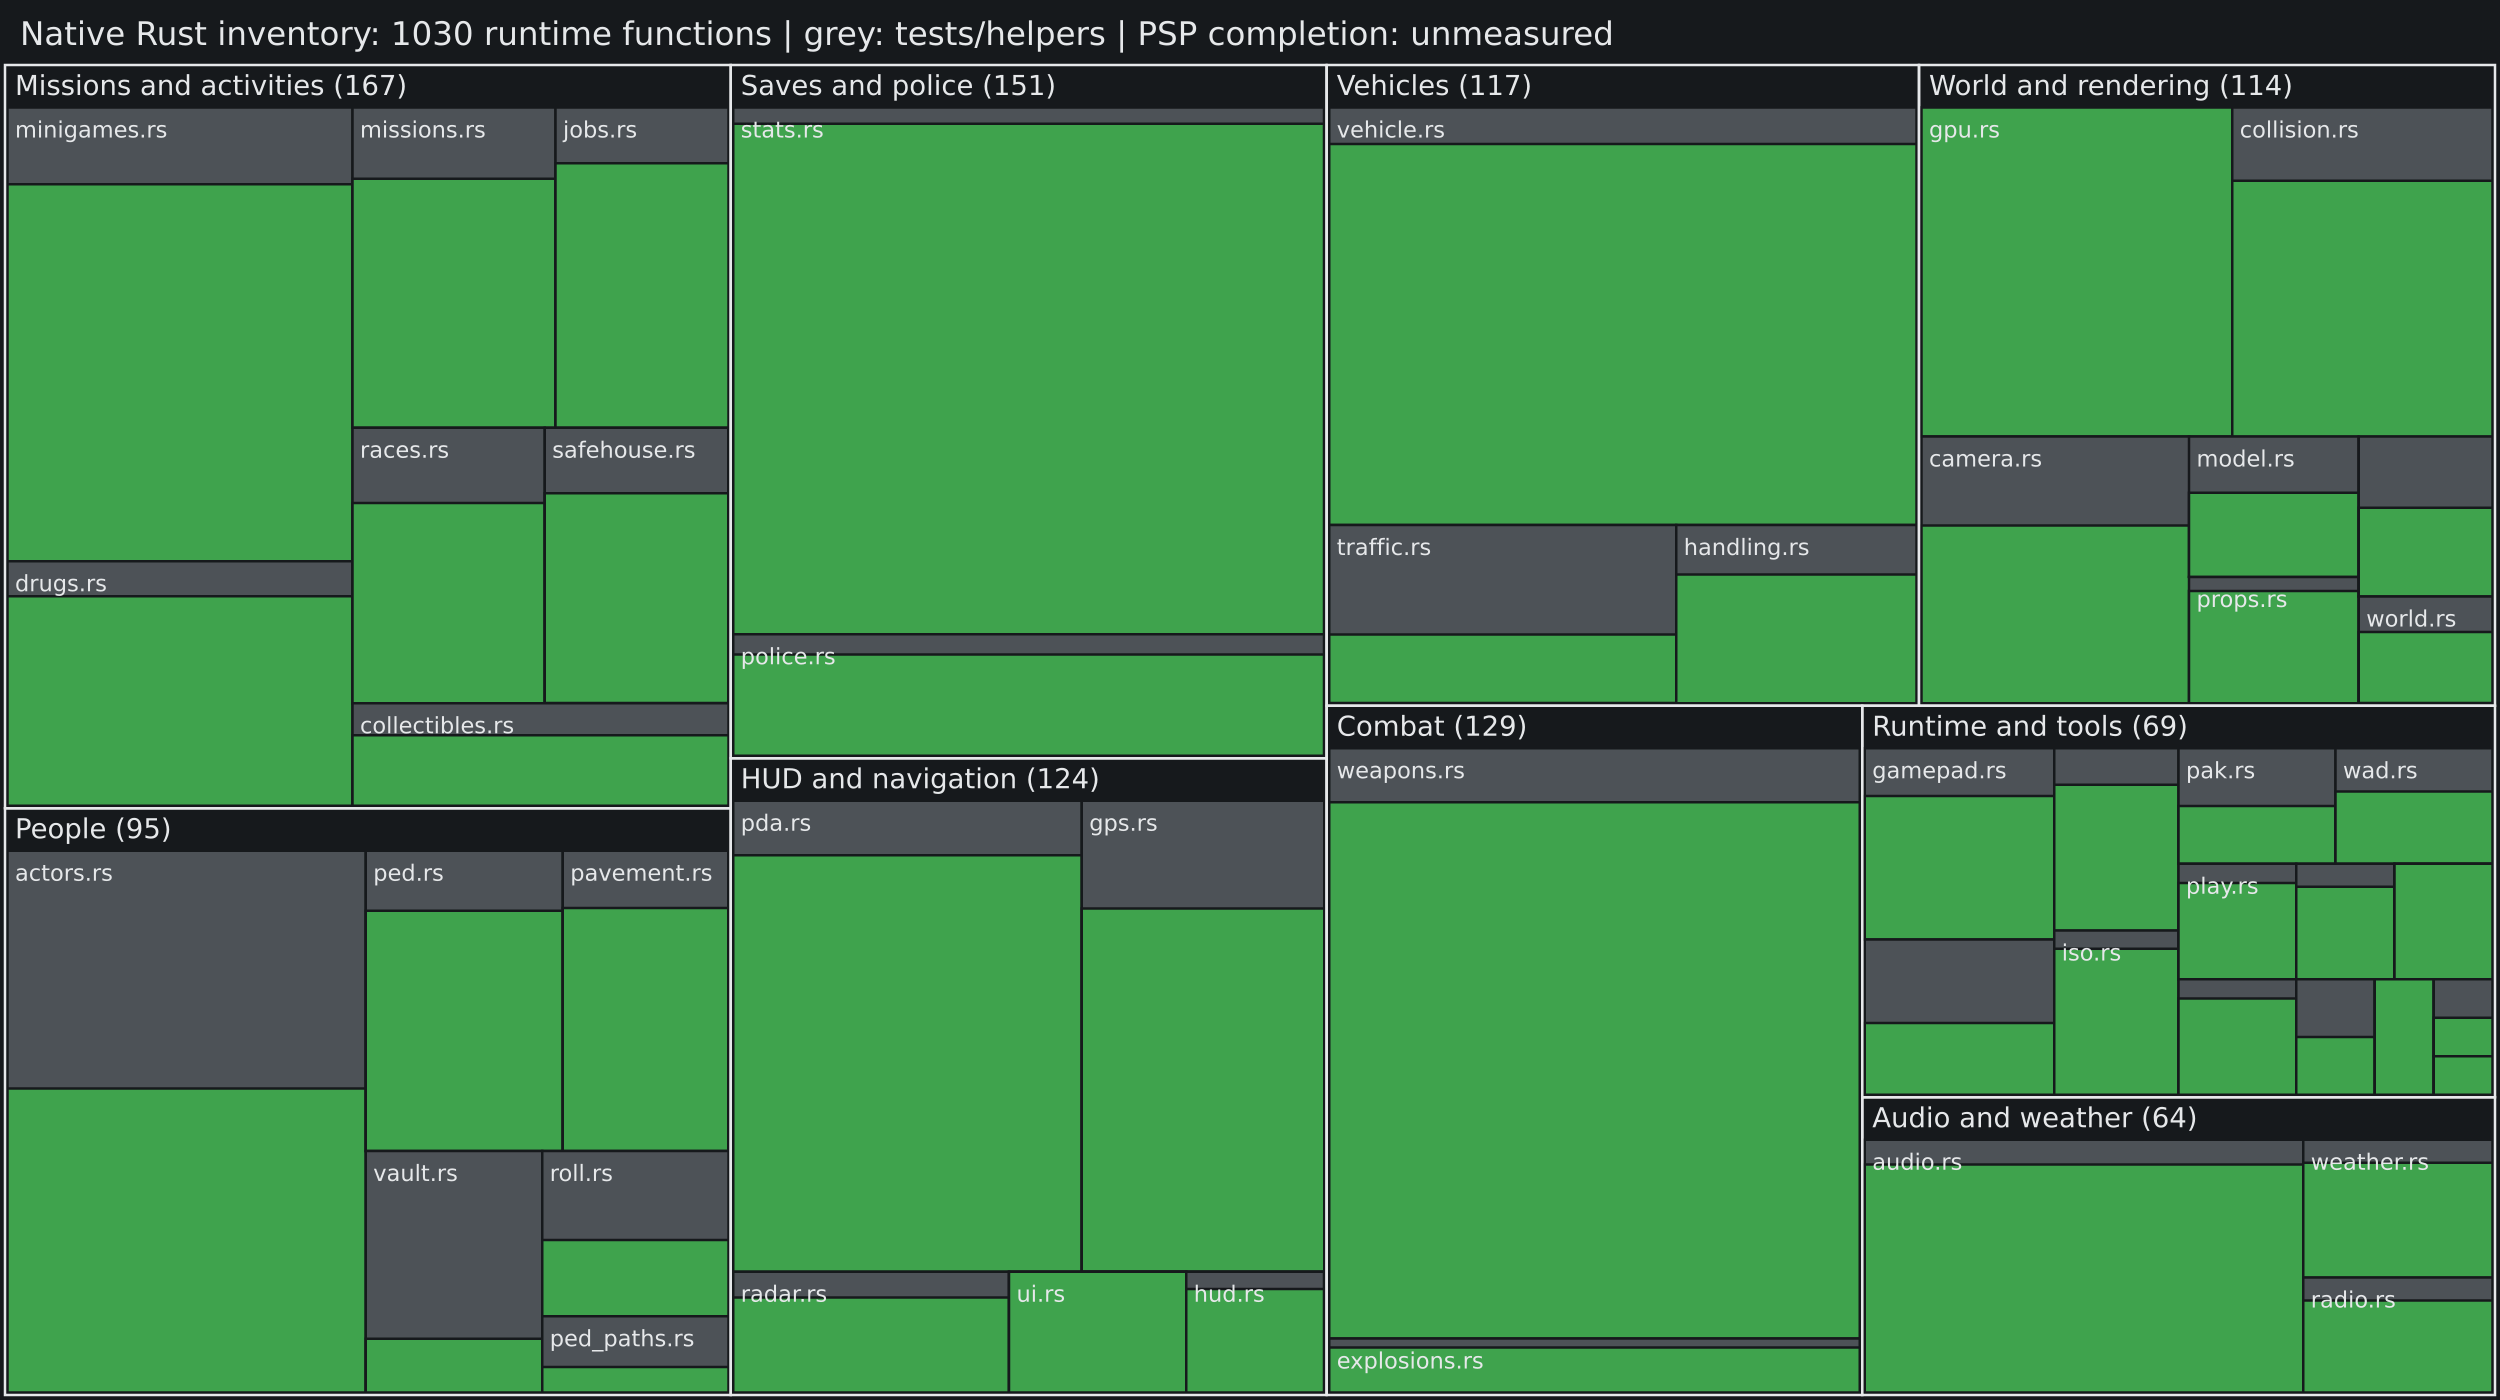
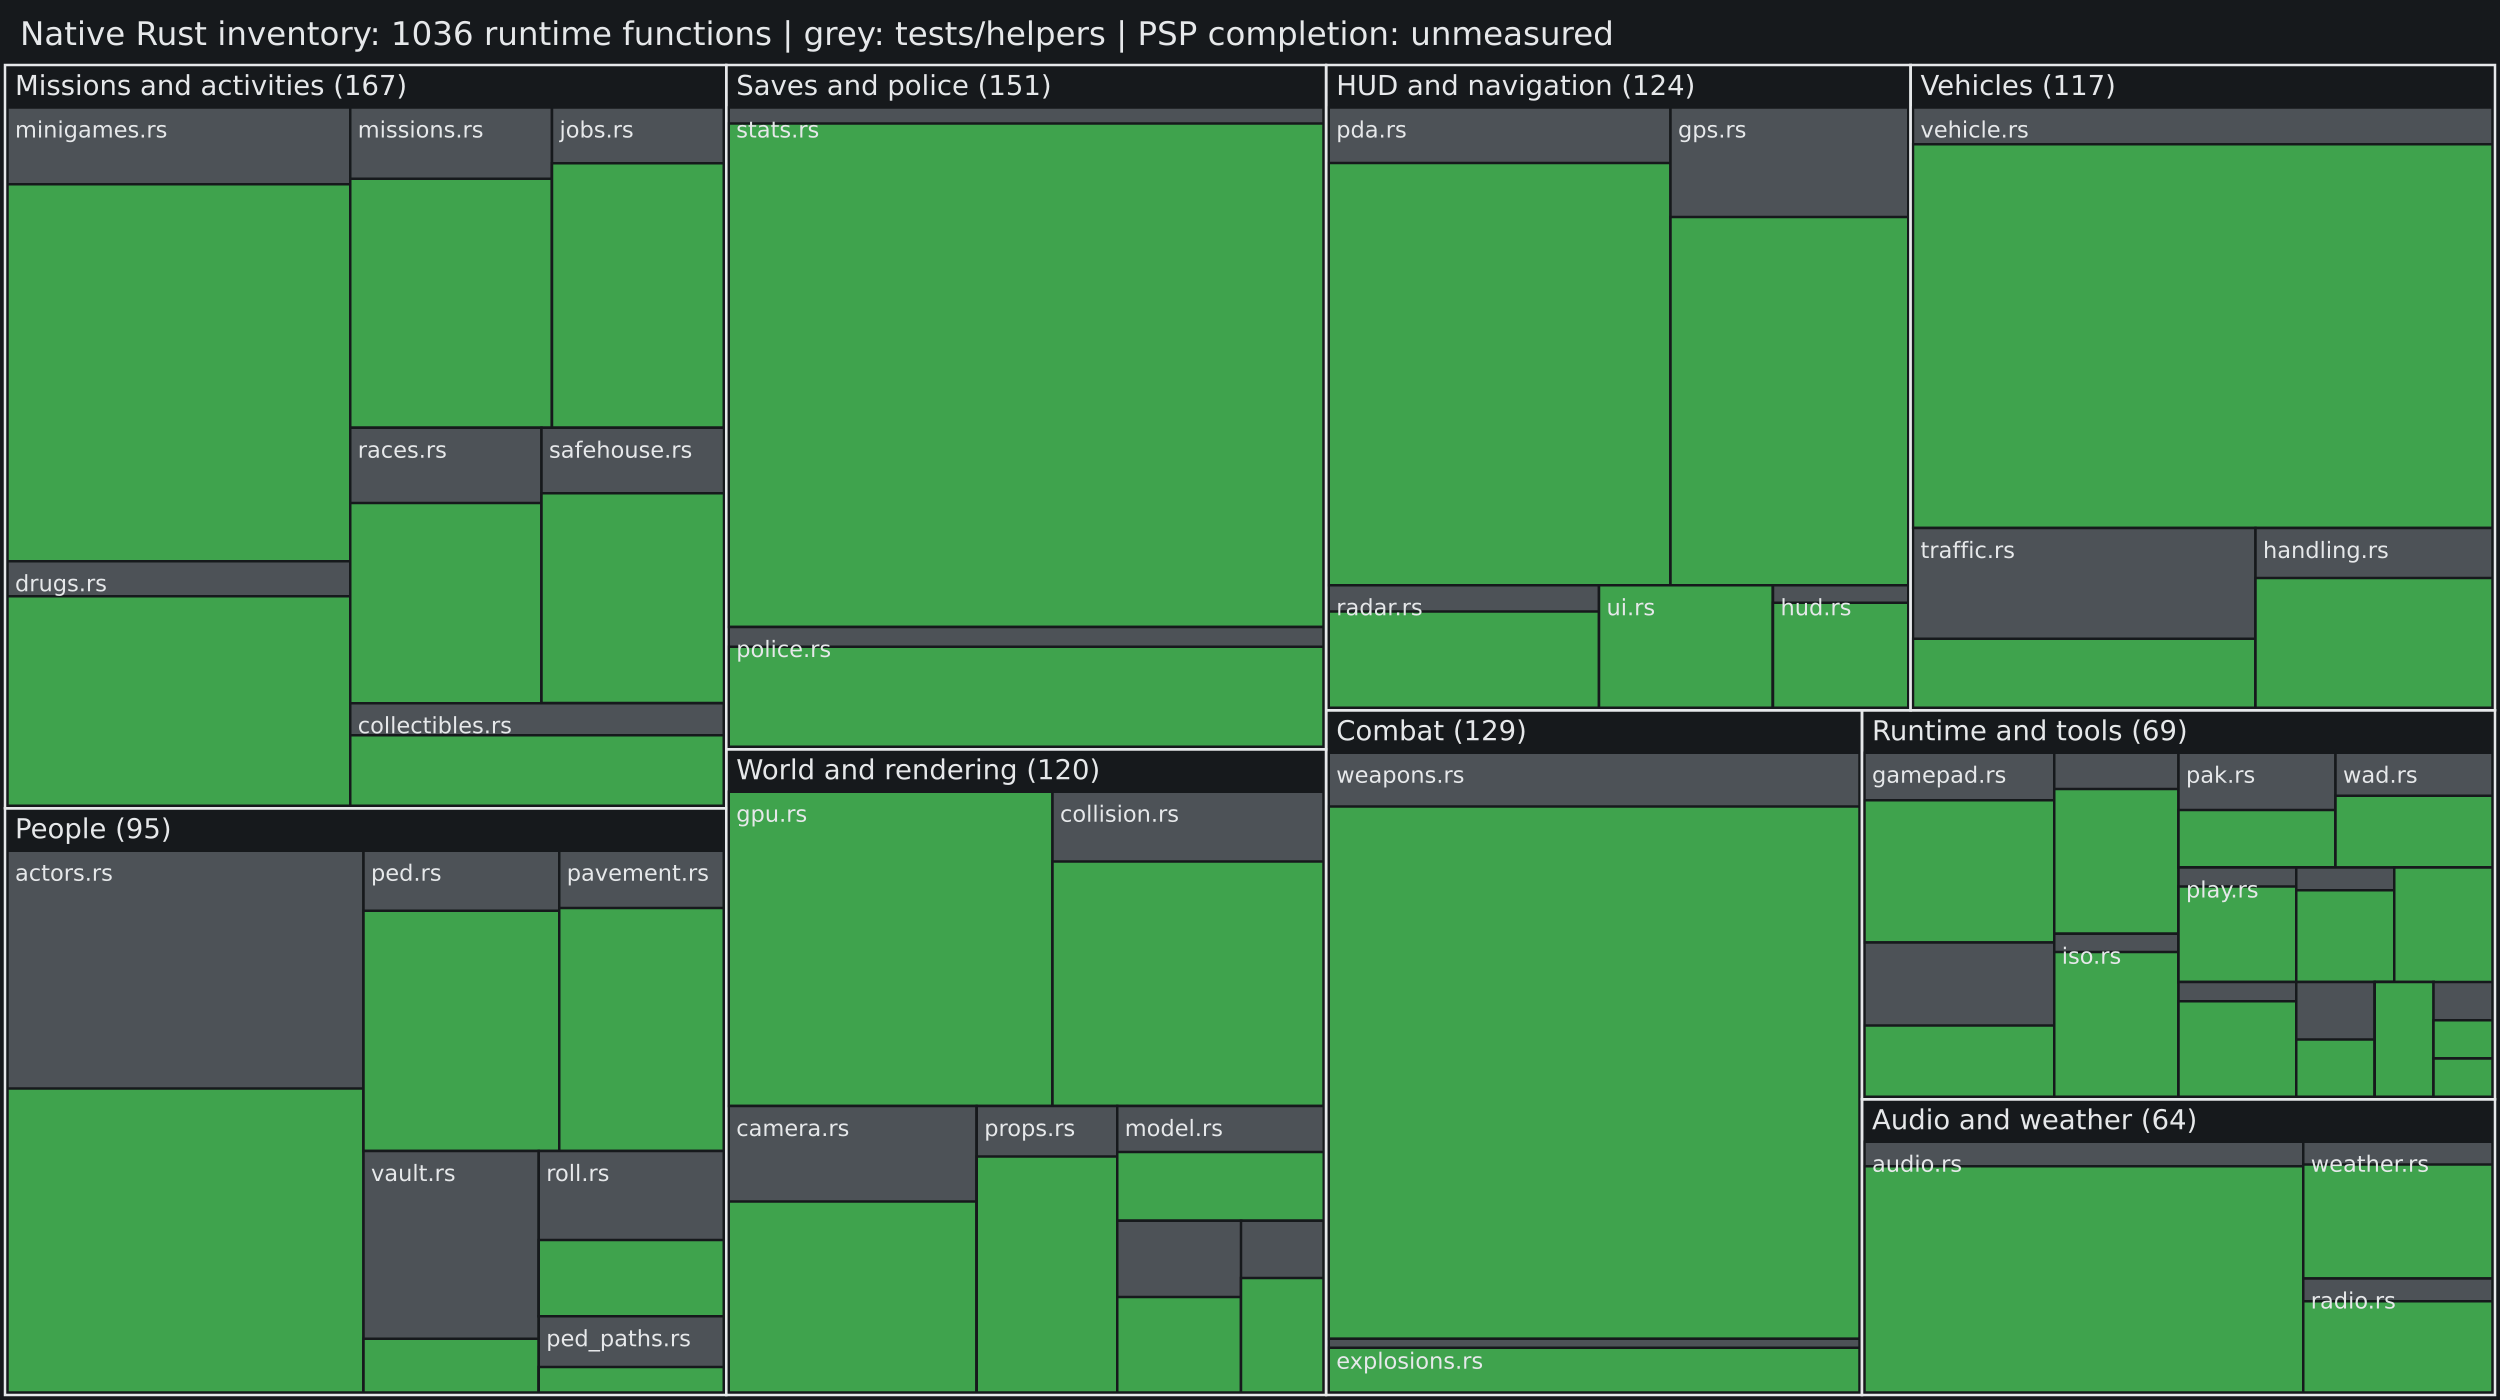
<svg xmlns="http://www.w3.org/2000/svg" width="1000" height="560" viewBox="0 0 1000 560" font-family="Verdana,DejaVu Sans,sans-serif">
  <rect width="1000" height="560" fill="#16191c" />
-   <text x="8" y="18" font-size="13" fill="#e6e8ea">Native Rust inventory: 1030 runtime functions | grey: tests/helpers | PSP completion: unmeasured</text>
-   <g>
-     <rect x="3.0" y="43.0" width="138.0" height="181.5" fill="#4d5257" stroke="#16191c" />
-     <rect x="3.0" y="73.7" width="138.0" height="150.8" fill="#3fa34d" stroke="#16191c" />
+   <text x="8" y="18" font-size="13" fill="#e6e8ea">Native Rust inventory: 1036 runtime functions | grey: tests/helpers | PSP completion: unmeasured</text>
+   <g>
+     <rect x="3.0" y="43.0" width="137.1" height="181.5" fill="#4d5257" stroke="#16191c" />
+     <rect x="3.0" y="73.7" width="137.1" height="150.8" fill="#3fa34d" stroke="#16191c" />
    <text x="6.0" y="55.0" font-size="9" fill="#e6e8ea">minigames.rs</text>
  </g>
  <g>
-     <rect x="3.0" y="224.5" width="138.0" height="97.8" fill="#4d5257" stroke="#16191c" />
-     <rect x="3.0" y="238.5" width="138.0" height="83.8" fill="#3fa34d" stroke="#16191c" />
+     <rect x="3.0" y="224.5" width="137.1" height="97.8" fill="#4d5257" stroke="#16191c" />
+     <rect x="3.0" y="238.5" width="137.1" height="83.8" fill="#3fa34d" stroke="#16191c" />
    <text x="6.0" y="236.5" font-size="9" fill="#e6e8ea">drugs.rs</text>
  </g>
  <g>
-     <rect x="141.0" y="43.0" width="81.2" height="128.1" fill="#4d5257" stroke="#16191c" />
-     <rect x="141.0" y="71.5" width="81.2" height="99.6" fill="#3fa34d" stroke="#16191c" />
-     <text x="144.0" y="55.0" font-size="9" fill="#e6e8ea">missions.rs</text>
-   </g>
-   <g>
-     <rect x="222.2" y="43.0" width="69.2" height="128.1" fill="#4d5257" stroke="#16191c" />
-     <rect x="222.2" y="65.3" width="69.2" height="105.8" fill="#3fa34d" stroke="#16191c" />
-     <text x="225.2" y="55.0" font-size="9" fill="#e6e8ea">jobs.rs</text>
-   </g>
-   <g>
-     <rect x="141.0" y="171.1" width="76.9" height="110.2" fill="#4d5257" stroke="#16191c" />
-     <rect x="141.0" y="201.2" width="76.9" height="80.1" fill="#3fa34d" stroke="#16191c" />
-     <text x="144.0" y="183.1" font-size="9" fill="#e6e8ea">races.rs</text>
-   </g>
-   <g>
-     <rect x="217.9" y="171.1" width="73.4" height="110.2" fill="#4d5257" stroke="#16191c" />
-     <rect x="217.9" y="197.3" width="73.4" height="83.9" fill="#3fa34d" stroke="#16191c" />
-     <text x="220.9" y="183.1" font-size="9" fill="#e6e8ea">safehouse.rs</text>
-   </g>
-   <g>
-     <rect x="141.0" y="281.3" width="150.4" height="41.0" fill="#4d5257" stroke="#16191c" />
-     <rect x="141.0" y="294.1" width="150.4" height="28.2" fill="#3fa34d" stroke="#16191c" />
-     <text x="144.0" y="293.3" font-size="9" fill="#e6e8ea">collectibles.rs</text>
-   </g>
-   <rect x="2.0" y="26.0" width="290.3" height="297.3" fill="none" stroke="#e6e8ea" />
+     <rect x="140.1" y="43.0" width="80.7" height="128.1" fill="#4d5257" stroke="#16191c" />
+     <rect x="140.1" y="71.5" width="80.7" height="99.6" fill="#3fa34d" stroke="#16191c" />
+     <text x="143.1" y="55.0" font-size="9" fill="#e6e8ea">missions.rs</text>
+   </g>
+   <g>
+     <rect x="220.8" y="43.0" width="68.7" height="128.1" fill="#4d5257" stroke="#16191c" />
+     <rect x="220.8" y="65.3" width="68.7" height="105.8" fill="#3fa34d" stroke="#16191c" />
+     <text x="223.8" y="55.0" font-size="9" fill="#e6e8ea">jobs.rs</text>
+   </g>
+   <g>
+     <rect x="140.1" y="171.1" width="76.5" height="110.2" fill="#4d5257" stroke="#16191c" />
+     <rect x="140.1" y="201.2" width="76.5" height="80.1" fill="#3fa34d" stroke="#16191c" />
+     <text x="143.1" y="183.1" font-size="9" fill="#e6e8ea">races.rs</text>
+   </g>
+   <g>
+     <rect x="216.6" y="171.1" width="73.0" height="110.2" fill="#4d5257" stroke="#16191c" />
+     <rect x="216.6" y="197.3" width="73.0" height="83.9" fill="#3fa34d" stroke="#16191c" />
+     <text x="219.6" y="183.1" font-size="9" fill="#e6e8ea">safehouse.rs</text>
+   </g>
+   <g>
+     <rect x="140.1" y="281.3" width="149.4" height="41.0" fill="#4d5257" stroke="#16191c" />
+     <rect x="140.1" y="294.1" width="149.4" height="28.2" fill="#3fa34d" stroke="#16191c" />
+     <text x="143.1" y="293.3" font-size="9" fill="#e6e8ea">collectibles.rs</text>
+   </g>
+   <rect x="2.0" y="26.0" width="288.5" height="297.3" fill="none" stroke="#e6e8ea" />
  <text x="6.0" y="38.0" font-size="11" fill="#e6e8ea">Missions and activities (167)</text>
  <g>
-     <rect x="3.0" y="340.3" width="143.3" height="216.7" fill="#4d5257" stroke="#16191c" />
-     <rect x="3.0" y="435.4" width="143.3" height="121.6" fill="#3fa34d" stroke="#16191c" />
+     <rect x="3.0" y="340.3" width="142.4" height="216.7" fill="#4d5257" stroke="#16191c" />
+     <rect x="3.0" y="435.4" width="142.4" height="121.6" fill="#3fa34d" stroke="#16191c" />
    <text x="6.0" y="352.3" font-size="9" fill="#e6e8ea">actors.rs</text>
  </g>
  <g>
-     <rect x="146.3" y="340.3" width="78.8" height="120.1" fill="#4d5257" stroke="#16191c" />
-     <rect x="146.3" y="364.3" width="78.8" height="96.1" fill="#3fa34d" stroke="#16191c" />
-     <text x="149.3" y="352.3" font-size="9" fill="#e6e8ea">ped.rs</text>
-   </g>
-   <g>
-     <rect x="225.1" y="340.3" width="66.2" height="120.1" fill="#4d5257" stroke="#16191c" />
-     <rect x="225.1" y="363.2" width="66.2" height="97.2" fill="#3fa34d" stroke="#16191c" />
-     <text x="228.1" y="352.3" font-size="9" fill="#e6e8ea">pavement.rs</text>
-   </g>
-   <g>
-     <rect x="146.3" y="460.4" width="70.6" height="96.6" fill="#4d5257" stroke="#16191c" />
-     <rect x="146.3" y="535.5" width="70.6" height="21.5" fill="#3fa34d" stroke="#16191c" />
-     <text x="149.3" y="472.4" font-size="9" fill="#e6e8ea">vault.rs</text>
-   </g>
-   <g>
-     <rect x="216.9" y="460.4" width="74.5" height="66.1" fill="#4d5257" stroke="#16191c" />
-     <rect x="216.9" y="496.0" width="74.5" height="30.5" fill="#3fa34d" stroke="#16191c" />
-     <text x="219.9" y="472.4" font-size="9" fill="#e6e8ea">roll.rs</text>
-   </g>
-   <g>
-     <rect x="216.9" y="526.5" width="74.5" height="30.5" fill="#4d5257" stroke="#16191c" />
-     <rect x="216.9" y="546.8" width="74.5" height="10.2" fill="#3fa34d" stroke="#16191c" />
-     <text x="219.9" y="538.5" font-size="9" fill="#e6e8ea">ped_paths.rs</text>
-   </g>
-   <rect x="2.0" y="323.3" width="290.3" height="234.7" fill="none" stroke="#e6e8ea" />
+     <rect x="145.4" y="340.3" width="78.3" height="120.1" fill="#4d5257" stroke="#16191c" />
+     <rect x="145.4" y="364.3" width="78.3" height="96.1" fill="#3fa34d" stroke="#16191c" />
+     <text x="148.4" y="352.3" font-size="9" fill="#e6e8ea">ped.rs</text>
+   </g>
+   <g>
+     <rect x="223.7" y="340.3" width="65.8" height="120.1" fill="#4d5257" stroke="#16191c" />
+     <rect x="223.7" y="363.2" width="65.8" height="97.2" fill="#3fa34d" stroke="#16191c" />
+     <text x="226.7" y="352.3" font-size="9" fill="#e6e8ea">pavement.rs</text>
+   </g>
+   <g>
+     <rect x="145.4" y="460.4" width="70.1" height="96.6" fill="#4d5257" stroke="#16191c" />
+     <rect x="145.4" y="535.5" width="70.1" height="21.5" fill="#3fa34d" stroke="#16191c" />
+     <text x="148.4" y="472.4" font-size="9" fill="#e6e8ea">vault.rs</text>
+   </g>
+   <g>
+     <rect x="215.5" y="460.4" width="74.0" height="66.1" fill="#4d5257" stroke="#16191c" />
+     <rect x="215.5" y="496.0" width="74.0" height="30.5" fill="#3fa34d" stroke="#16191c" />
+     <text x="218.5" y="472.4" font-size="9" fill="#e6e8ea">roll.rs</text>
+   </g>
+   <g>
+     <rect x="215.5" y="526.5" width="74.0" height="30.5" fill="#4d5257" stroke="#16191c" />
+     <rect x="215.5" y="546.8" width="74.0" height="10.2" fill="#3fa34d" stroke="#16191c" />
+     <text x="218.5" y="538.5" font-size="9" fill="#e6e8ea">ped_paths.rs</text>
+   </g>
+   <rect x="2.0" y="323.3" width="288.5" height="234.7" fill="none" stroke="#e6e8ea" />
  <text x="6.0" y="335.3" font-size="11" fill="#e6e8ea">People (95)</text>
  <g>
-     <rect x="293.3" y="43.0" width="236.3" height="210.7" fill="#4d5257" stroke="#16191c" />
-     <rect x="293.3" y="49.5" width="236.3" height="204.2" fill="#3fa34d" stroke="#16191c" />
-     <text x="296.3" y="55.0" font-size="9" fill="#e6e8ea">stats.rs</text>
-   </g>
-   <g>
-     <rect x="293.3" y="253.7" width="236.3" height="48.6" fill="#4d5257" stroke="#16191c" />
-     <rect x="293.3" y="261.8" width="236.3" height="40.5" fill="#3fa34d" stroke="#16191c" />
-     <text x="296.3" y="265.7" font-size="9" fill="#e6e8ea">police.rs</text>
-   </g>
-   <rect x="292.3" y="26.0" width="238.3" height="277.3" fill="none" stroke="#e6e8ea" />
-   <text x="296.3" y="38.0" font-size="11" fill="#e6e8ea">Saves and police (151)</text>
-   <g>
-     <rect x="293.3" y="320.3" width="139.4" height="188.4" fill="#4d5257" stroke="#16191c" />
-     <rect x="293.3" y="342.1" width="139.4" height="166.6" fill="#3fa34d" stroke="#16191c" />
-     <text x="296.3" y="332.3" font-size="9" fill="#e6e8ea">pda.rs</text>
-   </g>
-   <g>
-     <rect x="432.7" y="320.3" width="97.0" height="188.4" fill="#4d5257" stroke="#16191c" />
-     <rect x="432.7" y="363.4" width="97.0" height="145.2" fill="#3fa34d" stroke="#16191c" />
-     <text x="435.7" y="332.3" font-size="9" fill="#e6e8ea">gps.rs</text>
-   </g>
-   <g>
-     <rect x="293.3" y="508.7" width="110.3" height="48.3" fill="#4d5257" stroke="#16191c" />
-     <rect x="293.3" y="519.0" width="110.3" height="38.0" fill="#3fa34d" stroke="#16191c" />
-     <text x="296.3" y="520.7" font-size="9" fill="#e6e8ea">radar.rs</text>
-   </g>
-   <g>
-     <rect x="403.6" y="508.7" width="70.9" height="48.3" fill="#4d5257" stroke="#16191c" />
-     <rect x="403.6" y="508.7" width="70.9" height="48.3" fill="#3fa34d" stroke="#16191c" />
-     <text x="406.6" y="520.7" font-size="9" fill="#e6e8ea">ui.rs</text>
-   </g>
-   <g>
-     <rect x="474.5" y="508.7" width="55.1" height="48.3" fill="#4d5257" stroke="#16191c" />
-     <rect x="474.5" y="515.6" width="55.1" height="41.4" fill="#3fa34d" stroke="#16191c" />
-     <text x="477.5" y="520.7" font-size="9" fill="#e6e8ea">hud.rs</text>
-   </g>
-   <rect x="292.3" y="303.3" width="238.3" height="254.7" fill="none" stroke="#e6e8ea" />
-   <text x="296.3" y="315.3" font-size="11" fill="#e6e8ea">HUD and navigation (124)</text>
-   <g>
-     <rect x="531.7" y="43.0" width="234.9" height="167.0" fill="#4d5257" stroke="#16191c" />
-     <rect x="531.7" y="57.6" width="234.9" height="152.4" fill="#3fa34d" stroke="#16191c" />
-     <text x="534.7" y="55.0" font-size="9" fill="#e6e8ea">vehicle.rs</text>
-   </g>
-   <g>
-     <rect x="531.7" y="210.0" width="138.8" height="71.3" fill="#4d5257" stroke="#16191c" />
-     <rect x="531.7" y="253.8" width="138.8" height="27.4" fill="#3fa34d" stroke="#16191c" />
-     <text x="534.7" y="222.0" font-size="9" fill="#e6e8ea">traffic.rs</text>
-   </g>
-   <g>
-     <rect x="670.5" y="210.0" width="96.1" height="71.3" fill="#4d5257" stroke="#16191c" />
-     <rect x="670.5" y="229.8" width="96.1" height="51.5" fill="#3fa34d" stroke="#16191c" />
-     <text x="673.5" y="222.0" font-size="9" fill="#e6e8ea">handling.rs</text>
-   </g>
-   <rect x="530.7" y="26.0" width="236.9" height="256.3" fill="none" stroke="#e6e8ea" />
-   <text x="534.7" y="38.0" font-size="11" fill="#e6e8ea">Vehicles (117)</text>
-   <g>
-     <rect x="768.6" y="43.0" width="124.3" height="131.6" fill="#4d5257" stroke="#16191c" />
-     <rect x="768.6" y="43.0" width="124.3" height="131.6" fill="#3fa34d" stroke="#16191c" />
-     <text x="771.6" y="55.0" font-size="9" fill="#e6e8ea">gpu.rs</text>
-   </g>
-   <g>
-     <rect x="892.9" y="43.0" width="104.1" height="131.6" fill="#4d5257" stroke="#16191c" />
-     <rect x="892.9" y="72.3" width="104.1" height="102.4" fill="#3fa34d" stroke="#16191c" />
-     <text x="895.9" y="55.0" font-size="9" fill="#e6e8ea">collision.rs</text>
-   </g>
-   <g>
-     <rect x="768.6" y="174.6" width="107.1" height="106.6" fill="#4d5257" stroke="#16191c" />
-     <rect x="768.6" y="210.2" width="107.1" height="71.1" fill="#3fa34d" stroke="#16191c" />
-     <text x="771.6" y="186.6" font-size="9" fill="#e6e8ea">camera.rs</text>
-   </g>
-   <g>
-     <rect x="875.6" y="174.6" width="67.8" height="56.1" fill="#4d5257" stroke="#16191c" />
-     <rect x="875.6" y="197.1" width="67.8" height="33.7" fill="#3fa34d" stroke="#16191c" />
-     <text x="878.6" y="186.6" font-size="9" fill="#e6e8ea">model.rs</text>
-   </g>
-   <g>
-     <rect x="875.6" y="230.8" width="67.8" height="50.5" fill="#4d5257" stroke="#16191c" />
-     <rect x="875.6" y="236.4" width="67.8" height="44.9" fill="#3fa34d" stroke="#16191c" />
-     <text x="878.6" y="242.8" font-size="9" fill="#e6e8ea">props.rs</text>
-   </g>
-   <g>
-     <rect x="943.5" y="174.6" width="53.5" height="64.0" fill="#4d5257" stroke="#16191c" />
-     <rect x="943.5" y="203.1" width="53.5" height="35.5" fill="#3fa34d" stroke="#16191c" />
-   </g>
-   <g>
-     <rect x="943.5" y="238.6" width="53.5" height="42.7" fill="#4d5257" stroke="#16191c" />
-     <rect x="943.5" y="252.8" width="53.5" height="28.4" fill="#3fa34d" stroke="#16191c" />
-     <text x="946.5" y="250.6" font-size="9" fill="#e6e8ea">world.rs</text>
-   </g>
-   <rect x="767.6" y="26.0" width="230.4" height="256.3" fill="none" stroke="#e6e8ea" />
-   <text x="771.6" y="38.0" font-size="11" fill="#e6e8ea">World and rendering (114)</text>
-   <g>
-     <rect x="531.7" y="299.3" width="212.2" height="236.1" fill="#4d5257" stroke="#16191c" />
-     <rect x="531.7" y="320.9" width="212.2" height="214.5" fill="#3fa34d" stroke="#16191c" />
-     <text x="534.7" y="311.3" font-size="9" fill="#e6e8ea">weapons.rs</text>
-   </g>
-   <g>
-     <rect x="531.7" y="535.4" width="212.2" height="21.6" fill="#4d5257" stroke="#16191c" />
-     <rect x="531.7" y="539.0" width="212.2" height="18.0" fill="#3fa34d" stroke="#16191c" />
-     <text x="534.7" y="547.4" font-size="9" fill="#e6e8ea">explosions.rs</text>
-   </g>
-   <rect x="530.7" y="282.3" width="214.2" height="275.7" fill="none" stroke="#e6e8ea" />
-   <text x="534.7" y="294.3" font-size="11" fill="#e6e8ea">Combat (129)</text>
-   <g>
-     <rect x="745.9" y="299.3" width="75.9" height="76.5" fill="#4d5257" stroke="#16191c" />
-     <rect x="745.9" y="318.4" width="75.9" height="57.4" fill="#3fa34d" stroke="#16191c" />
-     <text x="748.9" y="311.3" font-size="9" fill="#e6e8ea">gamepad.rs</text>
-   </g>
-   <g>
-     <rect x="745.9" y="375.8" width="75.9" height="62.1" fill="#4d5257" stroke="#16191c" />
-     <rect x="745.9" y="409.2" width="75.9" height="28.7" fill="#3fa34d" stroke="#16191c" />
-   </g>
-   <g>
-     <rect x="821.7" y="299.3" width="49.7" height="73.0" fill="#4d5257" stroke="#16191c" />
-     <rect x="821.7" y="313.9" width="49.7" height="58.4" fill="#3fa34d" stroke="#16191c" />
-   </g>
-   <g>
-     <rect x="821.7" y="372.2" width="49.7" height="65.7" fill="#4d5257" stroke="#16191c" />
-     <rect x="821.7" y="379.5" width="49.7" height="58.4" fill="#3fa34d" stroke="#16191c" />
-     <text x="824.7" y="384.2" font-size="9" fill="#e6e8ea">iso.rs</text>
-   </g>
-   <g>
-     <rect x="871.4" y="299.3" width="62.8" height="46.2" fill="#4d5257" stroke="#16191c" />
-     <rect x="871.4" y="322.4" width="62.8" height="23.1" fill="#3fa34d" stroke="#16191c" />
-     <text x="874.4" y="311.3" font-size="9" fill="#e6e8ea">pak.rs</text>
-   </g>
-   <g>
-     <rect x="934.2" y="299.3" width="62.8" height="46.2" fill="#4d5257" stroke="#16191c" />
-     <rect x="934.2" y="316.6" width="62.8" height="28.9" fill="#3fa34d" stroke="#16191c" />
-     <text x="937.2" y="311.3" font-size="9" fill="#e6e8ea">wad.rs</text>
-   </g>
-   <g>
-     <rect x="871.4" y="345.5" width="47.1" height="46.2" fill="#4d5257" stroke="#16191c" />
-     <rect x="871.4" y="353.2" width="47.1" height="38.5" fill="#3fa34d" stroke="#16191c" />
-     <text x="874.4" y="357.5" font-size="9" fill="#e6e8ea">play.rs</text>
-   </g>
-   <g>
-     <rect x="871.4" y="391.7" width="47.1" height="46.2" fill="#4d5257" stroke="#16191c" />
-     <rect x="871.4" y="399.4" width="47.1" height="38.5" fill="#3fa34d" stroke="#16191c" />
-   </g>
-   <g>
-     <rect x="918.5" y="345.5" width="39.2" height="46.2" fill="#4d5257" stroke="#16191c" />
-     <rect x="918.5" y="354.7" width="39.2" height="37.0" fill="#3fa34d" stroke="#16191c" />
-   </g>
-   <g>
-     <rect x="957.8" y="345.5" width="39.2" height="46.2" fill="#4d5257" stroke="#16191c" />
-     <rect x="957.8" y="345.5" width="39.2" height="46.2" fill="#3fa34d" stroke="#16191c" />
-   </g>
-   <g>
-     <rect x="918.5" y="391.7" width="31.4" height="46.2" fill="#4d5257" stroke="#16191c" />
-     <rect x="918.5" y="414.8" width="31.4" height="23.1" fill="#3fa34d" stroke="#16191c" />
-   </g>
-   <g>
-     <rect x="949.9" y="391.7" width="23.5" height="46.2" fill="#4d5257" stroke="#16191c" />
-     <rect x="949.9" y="391.7" width="23.5" height="46.2" fill="#3fa34d" stroke="#16191c" />
-   </g>
-   <g>
-     <rect x="973.5" y="391.7" width="23.5" height="30.8" fill="#4d5257" stroke="#16191c" />
-     <rect x="973.5" y="407.1" width="23.5" height="15.4" fill="#3fa34d" stroke="#16191c" />
-   </g>
-   <g>
-     <rect x="973.5" y="422.5" width="23.5" height="15.4" fill="#4d5257" stroke="#16191c" />
-     <rect x="973.5" y="422.5" width="23.5" height="15.4" fill="#3fa34d" stroke="#16191c" />
-   </g>
-   <rect x="744.9" y="282.3" width="253.1" height="156.6" fill="none" stroke="#e6e8ea" />
-   <text x="748.9" y="294.3" font-size="11" fill="#e6e8ea">Runtime and tools (69)</text>
-   <g>
-     <rect x="745.9" y="455.9" width="175.5" height="101.1" fill="#4d5257" stroke="#16191c" />
-     <rect x="745.9" y="465.8" width="175.5" height="91.2" fill="#3fa34d" stroke="#16191c" />
-     <text x="748.9" y="467.9" font-size="9" fill="#e6e8ea">audio.rs</text>
-   </g>
-   <g>
-     <rect x="921.3" y="455.9" width="75.7" height="55.1" fill="#4d5257" stroke="#16191c" />
-     <rect x="921.3" y="465.1" width="75.7" height="46.0" fill="#3fa34d" stroke="#16191c" />
-     <text x="924.3" y="467.9" font-size="9" fill="#e6e8ea">weather.rs</text>
-   </g>
-   <g>
-     <rect x="921.3" y="511.0" width="75.7" height="46.0" fill="#4d5257" stroke="#16191c" />
-     <rect x="921.3" y="520.2" width="75.7" height="36.8" fill="#3fa34d" stroke="#16191c" />
-     <text x="924.3" y="523.0" font-size="9" fill="#e6e8ea">radio.rs</text>
-   </g>
-   <rect x="744.9" y="438.9" width="253.1" height="119.1" fill="none" stroke="#e6e8ea" />
-   <text x="748.9" y="450.9" font-size="11" fill="#e6e8ea">Audio and weather (64)</text>
+     <rect x="291.5" y="43.0" width="237.9" height="207.8" fill="#4d5257" stroke="#16191c" />
+     <rect x="291.5" y="49.4" width="237.9" height="201.4" fill="#3fa34d" stroke="#16191c" />
+     <text x="294.5" y="55.0" font-size="9" fill="#e6e8ea">stats.rs</text>
+   </g>
+   <g>
+     <rect x="291.5" y="250.8" width="237.9" height="47.9" fill="#4d5257" stroke="#16191c" />
+     <rect x="291.5" y="258.7" width="237.9" height="40.0" fill="#3fa34d" stroke="#16191c" />
+     <text x="294.5" y="262.8" font-size="9" fill="#e6e8ea">police.rs</text>
+   </g>
+   <rect x="290.5" y="26.0" width="239.9" height="273.7" fill="none" stroke="#e6e8ea" />
+   <text x="294.5" y="38.0" font-size="11" fill="#e6e8ea">Saves and police (151)</text>
+   <g>
+     <rect x="291.5" y="316.7" width="129.5" height="125.7" fill="#4d5257" stroke="#16191c" />
+     <rect x="291.5" y="316.7" width="129.5" height="125.7" fill="#3fa34d" stroke="#16191c" />
+     <text x="294.5" y="328.7" font-size="9" fill="#e6e8ea">gpu.rs</text>
+   </g>
+   <g>
+     <rect x="421.0" y="316.7" width="108.4" height="125.7" fill="#4d5257" stroke="#16191c" />
+     <rect x="421.0" y="344.6" width="108.4" height="97.8" fill="#3fa34d" stroke="#16191c" />
+     <text x="424.0" y="328.7" font-size="9" fill="#e6e8ea">collision.rs</text>
+   </g>
+   <g>
+     <rect x="291.5" y="442.4" width="99.1" height="114.6" fill="#4d5257" stroke="#16191c" />
+     <rect x="291.5" y="480.6" width="99.1" height="76.4" fill="#3fa34d" stroke="#16191c" />
+     <text x="294.5" y="454.4" font-size="9" fill="#e6e8ea">camera.rs</text>
+   </g>
+   <g>
+     <rect x="390.7" y="442.4" width="56.2" height="114.6" fill="#4d5257" stroke="#16191c" />
+     <rect x="390.7" y="462.6" width="56.2" height="94.4" fill="#3fa34d" stroke="#16191c" />
+     <text x="393.7" y="454.4" font-size="9" fill="#e6e8ea">props.rs</text>
+   </g>
+   <g>
+     <rect x="446.9" y="442.4" width="82.6" height="45.8" fill="#4d5257" stroke="#16191c" />
+     <rect x="446.9" y="460.8" width="82.6" height="27.5" fill="#3fa34d" stroke="#16191c" />
+     <text x="449.9" y="454.4" font-size="9" fill="#e6e8ea">model.rs</text>
+   </g>
+   <g>
+     <rect x="446.9" y="488.3" width="49.6" height="68.7" fill="#4d5257" stroke="#16191c" />
+     <rect x="446.9" y="518.8" width="49.6" height="38.2" fill="#3fa34d" stroke="#16191c" />
+   </g>
+   <g>
+     <rect x="496.4" y="488.3" width="33.0" height="68.7" fill="#4d5257" stroke="#16191c" />
+     <rect x="496.4" y="511.2" width="33.0" height="45.8" fill="#3fa34d" stroke="#16191c" />
+   </g>
+   <rect x="290.5" y="299.7" width="239.9" height="258.3" fill="none" stroke="#e6e8ea" />
+   <text x="294.5" y="311.7" font-size="11" fill="#e6e8ea">World and rendering (120)</text>
+   <g>
+     <rect x="531.5" y="43.0" width="136.7" height="191.1" fill="#4d5257" stroke="#16191c" />
+     <rect x="531.5" y="65.2" width="136.7" height="168.9" fill="#3fa34d" stroke="#16191c" />
+     <text x="534.5" y="55.0" font-size="9" fill="#e6e8ea">pda.rs</text>
+   </g>
+   <g>
+     <rect x="668.2" y="43.0" width="95.1" height="191.1" fill="#4d5257" stroke="#16191c" />
+     <rect x="668.2" y="86.8" width="95.1" height="147.3" fill="#3fa34d" stroke="#16191c" />
+     <text x="671.2" y="55.0" font-size="9" fill="#e6e8ea">gps.rs</text>
+   </g>
+   <g>
+     <rect x="531.5" y="234.1" width="108.2" height="49.0" fill="#4d5257" stroke="#16191c" />
+     <rect x="531.5" y="244.6" width="108.2" height="38.5" fill="#3fa34d" stroke="#16191c" />
+     <text x="534.5" y="246.1" font-size="9" fill="#e6e8ea">radar.rs</text>
+   </g>
+   <g>
+     <rect x="639.6" y="234.1" width="69.5" height="49.0" fill="#4d5257" stroke="#16191c" />
+     <rect x="639.6" y="234.1" width="69.5" height="49.0" fill="#3fa34d" stroke="#16191c" />
+     <text x="642.6" y="246.1" font-size="9" fill="#e6e8ea">ui.rs</text>
+   </g>
+   <g>
+     <rect x="709.2" y="234.1" width="54.1" height="49.0" fill="#4d5257" stroke="#16191c" />
+     <rect x="709.2" y="241.1" width="54.1" height="42.0" fill="#3fa34d" stroke="#16191c" />
+     <text x="712.2" y="246.1" font-size="9" fill="#e6e8ea">hud.rs</text>
+   </g>
+   <rect x="530.5" y="26.0" width="233.8" height="258.1" fill="none" stroke="#e6e8ea" />
+   <text x="534.5" y="38.0" font-size="11" fill="#e6e8ea">HUD and navigation (124)</text>
+   <g>
+     <rect x="765.2" y="43.0" width="231.8" height="168.2" fill="#4d5257" stroke="#16191c" />
+     <rect x="765.2" y="57.7" width="231.8" height="153.5" fill="#3fa34d" stroke="#16191c" />
+     <text x="768.2" y="55.0" font-size="9" fill="#e6e8ea">vehicle.rs</text>
+   </g>
+   <g>
+     <rect x="765.2" y="211.2" width="137.0" height="71.9" fill="#4d5257" stroke="#16191c" />
+     <rect x="765.2" y="255.5" width="137.0" height="27.6" fill="#3fa34d" stroke="#16191c" />
+     <text x="768.2" y="223.2" font-size="9" fill="#e6e8ea">traffic.rs</text>
+   </g>
+   <g>
+     <rect x="902.2" y="211.2" width="94.8" height="71.9" fill="#4d5257" stroke="#16191c" />
+     <rect x="902.2" y="231.2" width="94.8" height="51.9" fill="#3fa34d" stroke="#16191c" />
+     <text x="905.2" y="223.2" font-size="9" fill="#e6e8ea">handling.rs</text>
+   </g>
+   <rect x="764.2" y="26.0" width="233.8" height="258.1" fill="none" stroke="#e6e8ea" />
+   <text x="768.2" y="38.0" font-size="11" fill="#e6e8ea">Vehicles (117)</text>
+   <g>
+     <rect x="531.5" y="301.1" width="212.3" height="234.4" fill="#4d5257" stroke="#16191c" />
+     <rect x="531.5" y="322.6" width="212.3" height="213.0" fill="#3fa34d" stroke="#16191c" />
+     <text x="534.5" y="313.1" font-size="9" fill="#e6e8ea">weapons.rs</text>
+   </g>
+   <g>
+     <rect x="531.5" y="535.5" width="212.3" height="21.5" fill="#4d5257" stroke="#16191c" />
+     <rect x="531.5" y="539.1" width="212.3" height="17.9" fill="#3fa34d" stroke="#16191c" />
+     <text x="534.5" y="547.5" font-size="9" fill="#e6e8ea">explosions.rs</text>
+   </g>
+   <rect x="530.5" y="284.1" width="214.3" height="273.9" fill="none" stroke="#e6e8ea" />
+   <text x="534.5" y="296.1" font-size="11" fill="#e6e8ea">Combat (129)</text>
+   <g>
+     <rect x="745.8" y="301.1" width="75.9" height="75.9" fill="#4d5257" stroke="#16191c" />
+     <rect x="745.8" y="320.1" width="75.9" height="56.9" fill="#3fa34d" stroke="#16191c" />
+     <text x="748.8" y="313.1" font-size="9" fill="#e6e8ea">gamepad.rs</text>
+   </g>
+   <g>
+     <rect x="745.8" y="377.0" width="75.9" height="61.7" fill="#4d5257" stroke="#16191c" />
+     <rect x="745.8" y="410.2" width="75.9" height="28.5" fill="#3fa34d" stroke="#16191c" />
+   </g>
+   <g>
+     <rect x="821.7" y="301.1" width="49.7" height="72.4" fill="#4d5257" stroke="#16191c" />
+     <rect x="821.7" y="315.6" width="49.7" height="57.9" fill="#3fa34d" stroke="#16191c" />
+   </g>
+   <g>
+     <rect x="821.7" y="373.5" width="49.7" height="65.2" fill="#4d5257" stroke="#16191c" />
+     <rect x="821.7" y="380.8" width="49.7" height="57.9" fill="#3fa34d" stroke="#16191c" />
+     <text x="824.7" y="385.5" font-size="9" fill="#e6e8ea">iso.rs</text>
+   </g>
+   <g>
+     <rect x="871.4" y="301.1" width="62.8" height="45.9" fill="#4d5257" stroke="#16191c" />
+     <rect x="871.4" y="324.0" width="62.8" height="22.9" fill="#3fa34d" stroke="#16191c" />
+     <text x="874.4" y="313.1" font-size="9" fill="#e6e8ea">pak.rs</text>
+   </g>
+   <g>
+     <rect x="934.2" y="301.1" width="62.8" height="45.9" fill="#4d5257" stroke="#16191c" />
+     <rect x="934.2" y="318.3" width="62.8" height="28.7" fill="#3fa34d" stroke="#16191c" />
+     <text x="937.2" y="313.1" font-size="9" fill="#e6e8ea">wad.rs</text>
+   </g>
+   <g>
+     <rect x="871.4" y="347.0" width="47.1" height="45.9" fill="#4d5257" stroke="#16191c" />
+     <rect x="871.4" y="354.6" width="47.1" height="38.2" fill="#3fa34d" stroke="#16191c" />
+     <text x="874.4" y="359.0" font-size="9" fill="#e6e8ea">play.rs</text>
+   </g>
+   <g>
+     <rect x="871.4" y="392.8" width="47.1" height="45.9" fill="#4d5257" stroke="#16191c" />
+     <rect x="871.4" y="400.5" width="47.1" height="38.2" fill="#3fa34d" stroke="#16191c" />
+   </g>
+   <g>
+     <rect x="918.5" y="347.0" width="39.3" height="45.9" fill="#4d5257" stroke="#16191c" />
+     <rect x="918.5" y="356.1" width="39.3" height="36.7" fill="#3fa34d" stroke="#16191c" />
+   </g>
+   <g>
+     <rect x="957.7" y="347.0" width="39.3" height="45.9" fill="#4d5257" stroke="#16191c" />
+     <rect x="957.7" y="347.0" width="39.3" height="45.9" fill="#3fa34d" stroke="#16191c" />
+   </g>
+   <g>
+     <rect x="918.5" y="392.8" width="31.4" height="45.9" fill="#4d5257" stroke="#16191c" />
+     <rect x="918.5" y="415.8" width="31.4" height="22.9" fill="#3fa34d" stroke="#16191c" />
+   </g>
+   <g>
+     <rect x="949.9" y="392.8" width="23.6" height="45.9" fill="#4d5257" stroke="#16191c" />
+     <rect x="949.9" y="392.8" width="23.6" height="45.9" fill="#3fa34d" stroke="#16191c" />
+   </g>
+   <g>
+     <rect x="973.4" y="392.8" width="23.6" height="30.6" fill="#4d5257" stroke="#16191c" />
+     <rect x="973.4" y="408.1" width="23.6" height="15.3" fill="#3fa34d" stroke="#16191c" />
+   </g>
+   <g>
+     <rect x="973.4" y="423.4" width="23.6" height="15.3" fill="#4d5257" stroke="#16191c" />
+     <rect x="973.4" y="423.4" width="23.6" height="15.3" fill="#3fa34d" stroke="#16191c" />
+   </g>
+   <rect x="744.8" y="284.1" width="253.2" height="155.6" fill="none" stroke="#e6e8ea" />
+   <text x="748.8" y="296.1" font-size="11" fill="#e6e8ea">Runtime and tools (69)</text>
+   <g>
+     <rect x="745.8" y="456.7" width="175.5" height="100.3" fill="#4d5257" stroke="#16191c" />
+     <rect x="745.8" y="466.5" width="175.5" height="90.5" fill="#3fa34d" stroke="#16191c" />
+     <text x="748.8" y="468.7" font-size="9" fill="#e6e8ea">audio.rs</text>
+   </g>
+   <g>
+     <rect x="921.3" y="456.7" width="75.7" height="54.7" fill="#4d5257" stroke="#16191c" />
+     <rect x="921.3" y="465.8" width="75.7" height="45.6" fill="#3fa34d" stroke="#16191c" />
+     <text x="924.3" y="468.7" font-size="9" fill="#e6e8ea">weather.rs</text>
+   </g>
+   <g>
+     <rect x="921.3" y="511.4" width="75.7" height="45.6" fill="#4d5257" stroke="#16191c" />
+     <rect x="921.3" y="520.5" width="75.7" height="36.5" fill="#3fa34d" stroke="#16191c" />
+     <text x="924.3" y="523.4" font-size="9" fill="#e6e8ea">radio.rs</text>
+   </g>
+   <rect x="744.8" y="439.7" width="253.2" height="118.3" fill="none" stroke="#e6e8ea" />
+   <text x="748.8" y="451.7" font-size="11" fill="#e6e8ea">Audio and weather (64)</text>
</svg>
